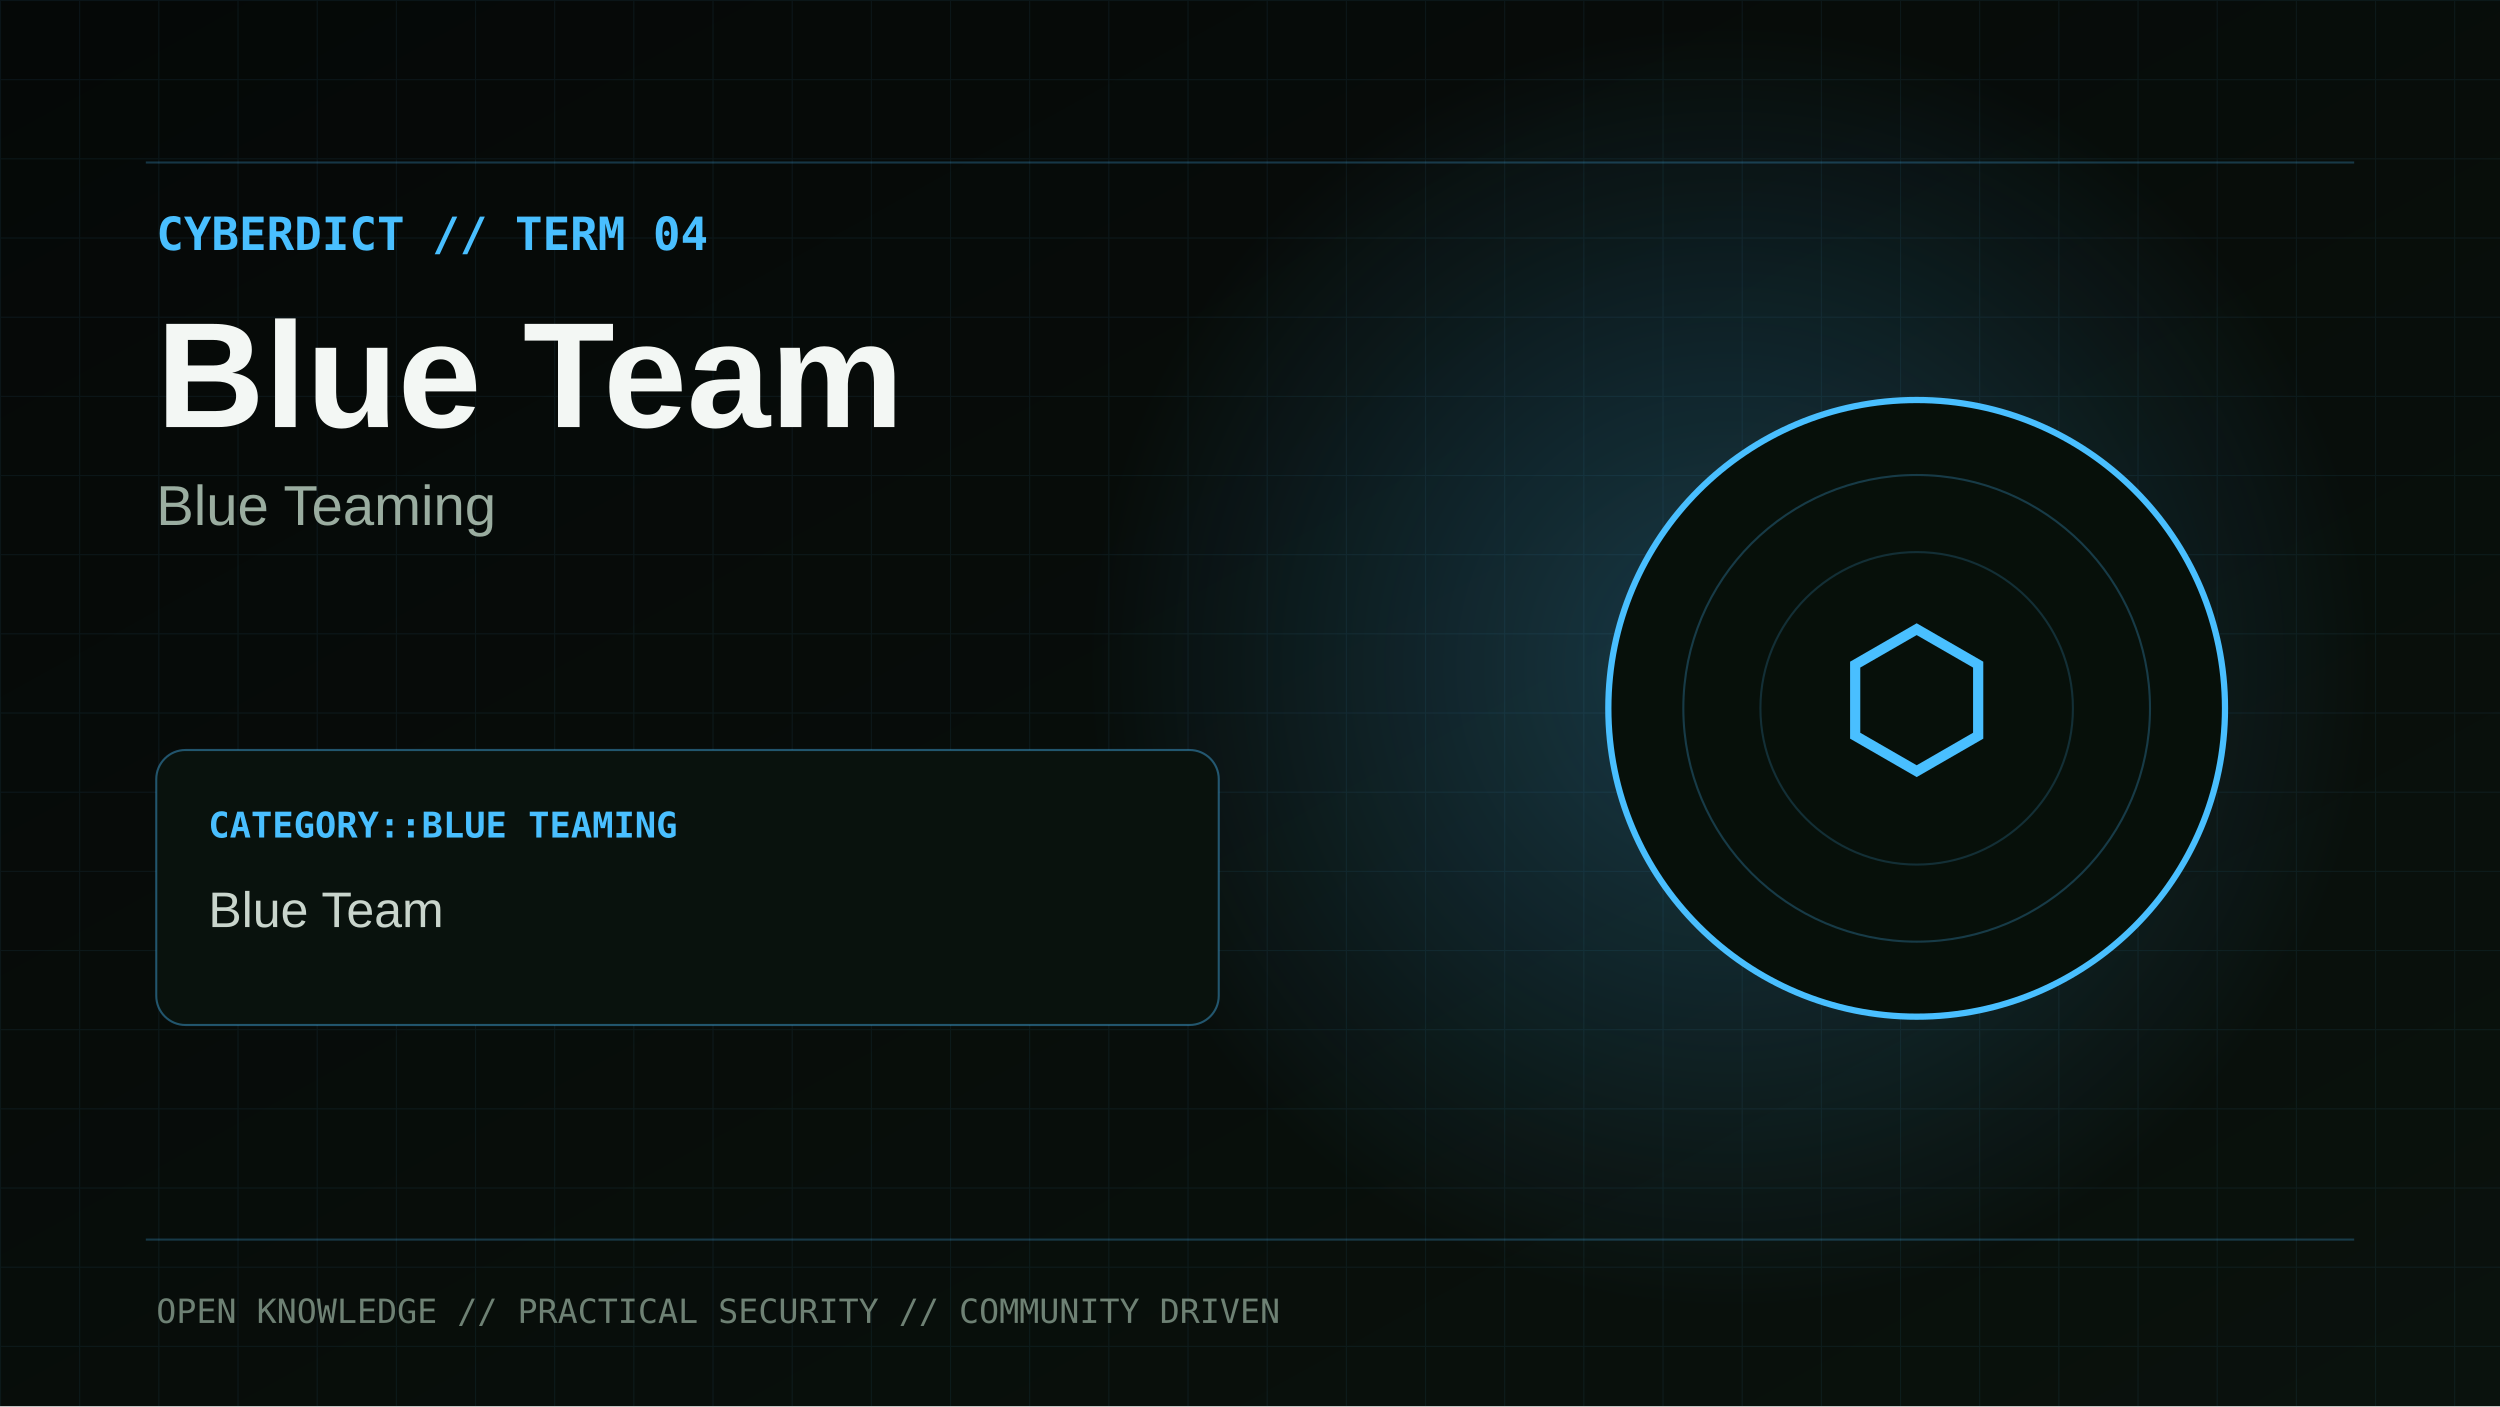
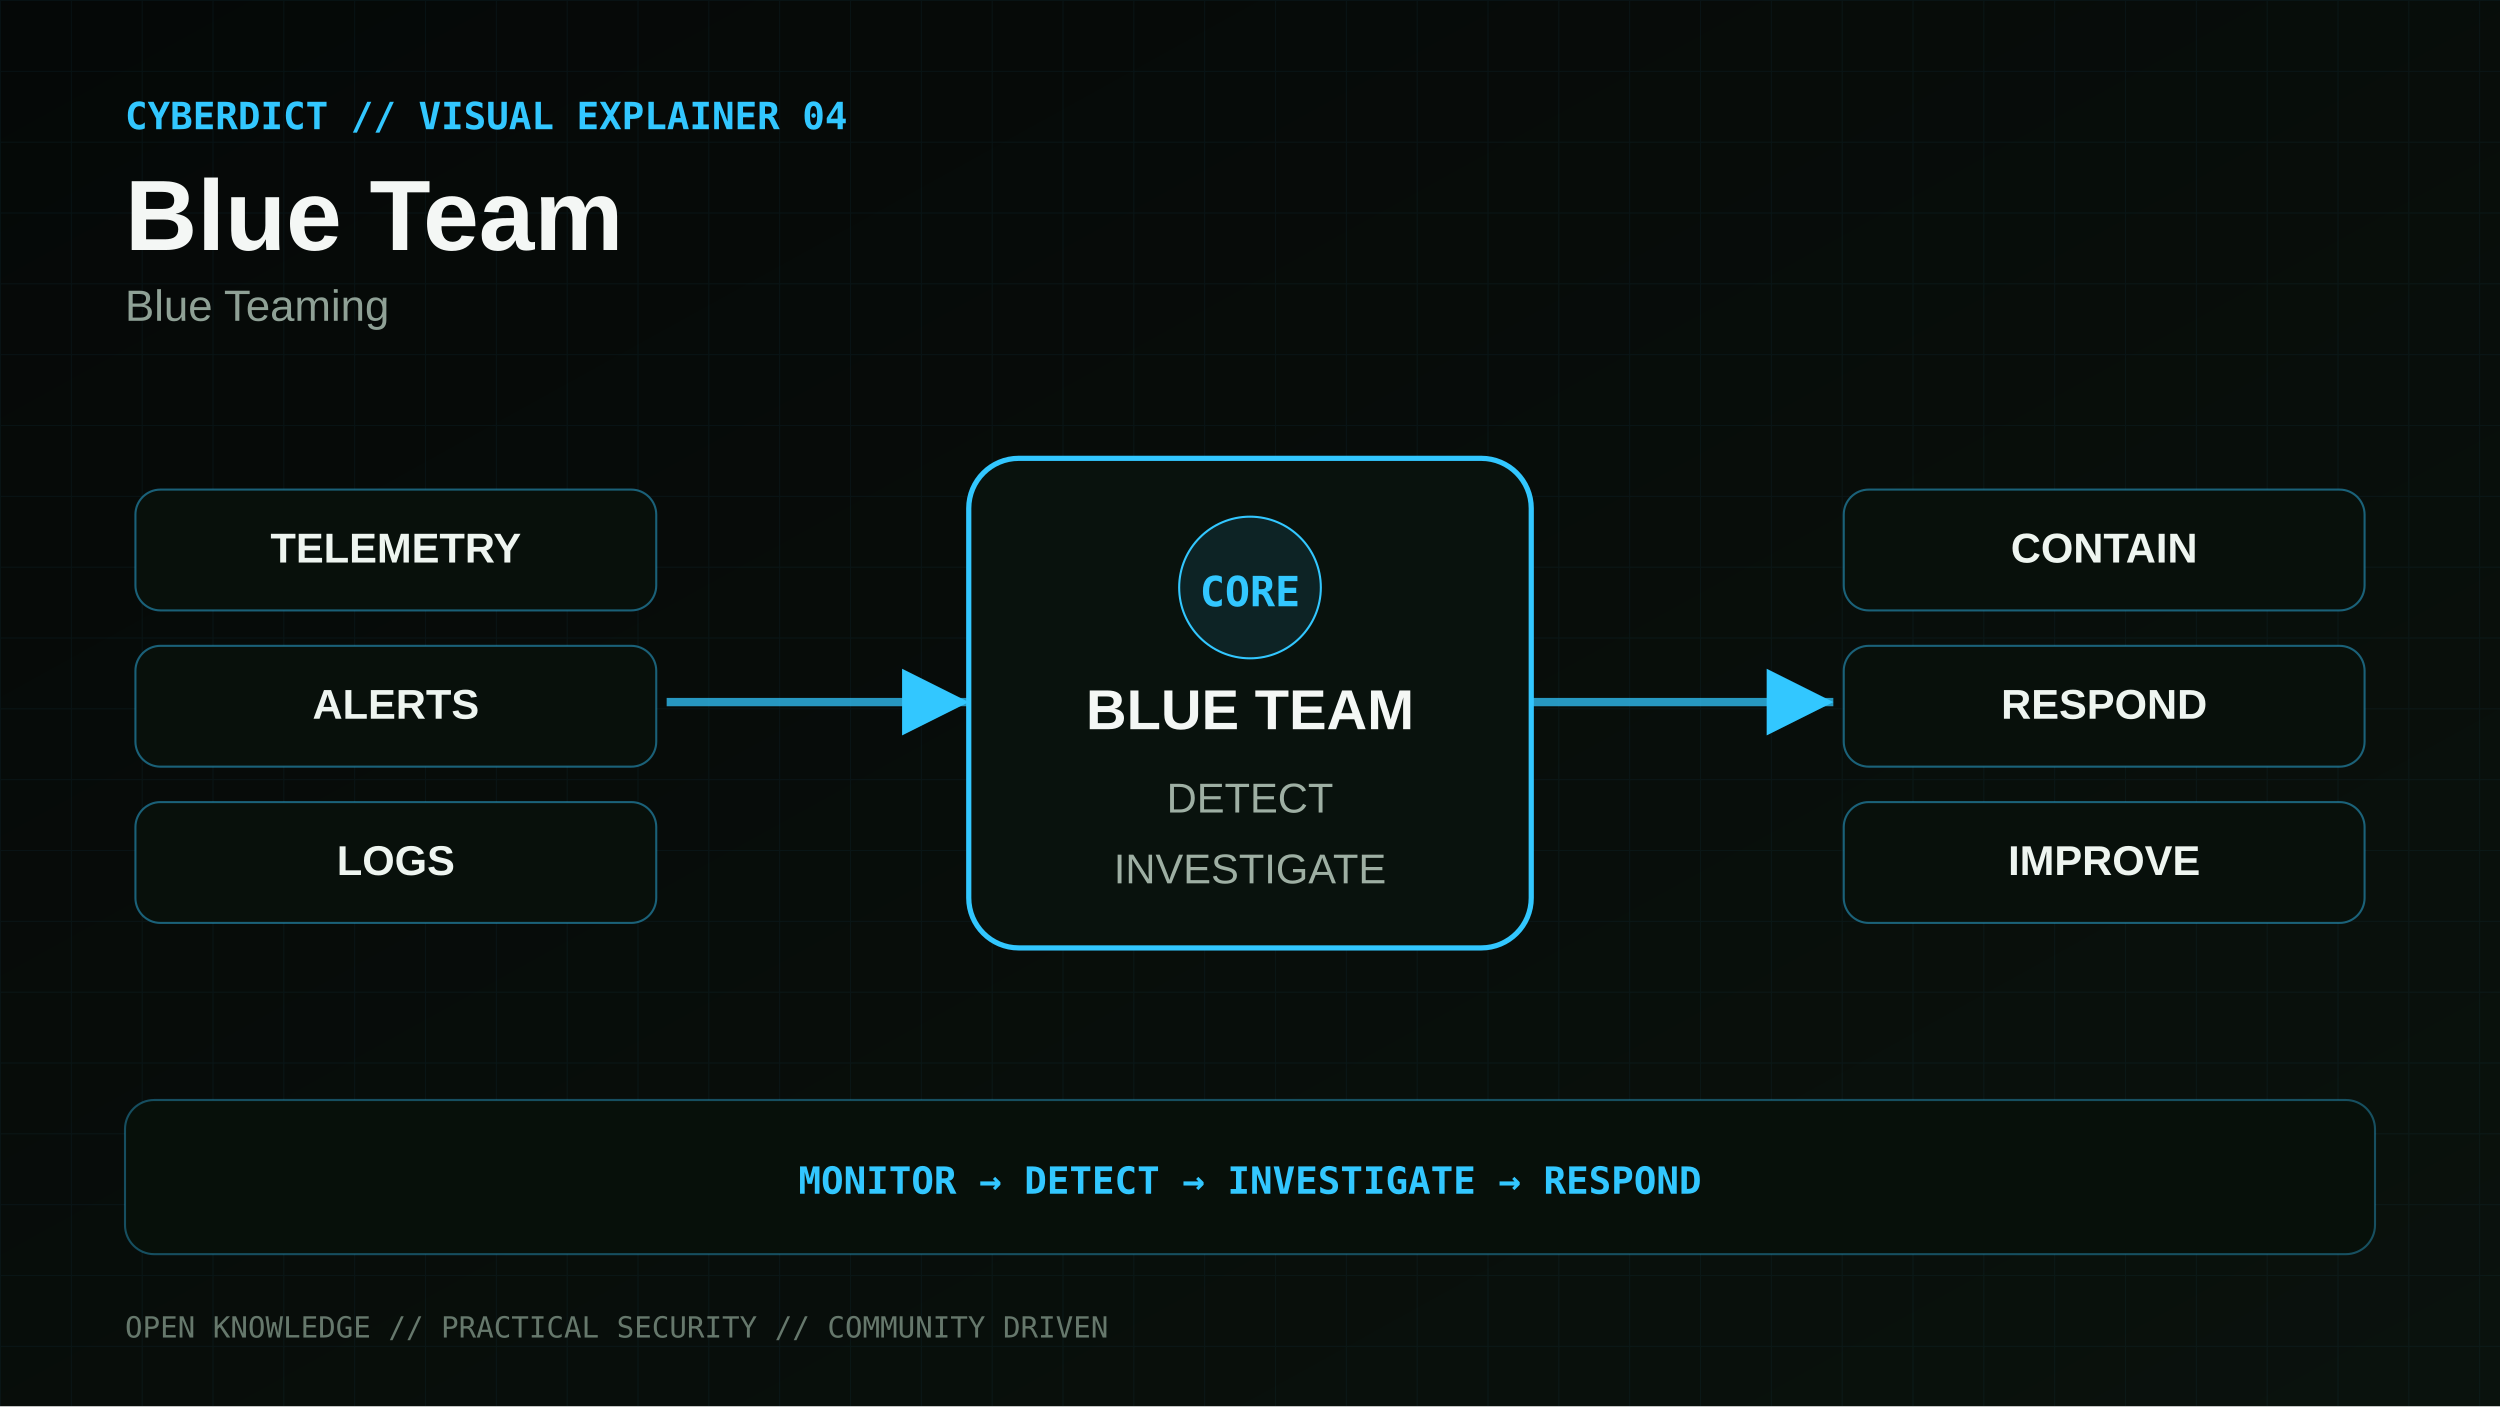
<svg xmlns="http://www.w3.org/2000/svg" width="1200" height="675" viewBox="0 0 1200 675">
  <defs>
    <linearGradient id="bg" x1="0" y1="0" x2="1" y2="1">
-       <stop offset="0" stop-color="#050807" />
+       <stop stop-color="#050807" />
      <stop offset="1" stop-color="#0a120d" />
    </linearGradient>
-     <radialGradient id="glow">
-       <stop offset="0" stop-color="#49bfff" stop-opacity=".25" />
-       <stop offset="1" stop-color="#49bfff" stop-opacity="0" />
-     </radialGradient>
-     <pattern id="grid" width="38" height="38" patternUnits="userSpaceOnUse">
-       <path d="M38 0H0V38" fill="none" stroke="#49bfff" stroke-opacity=".07" />
+     <pattern id="g" width="34" height="34" patternUnits="userSpaceOnUse">
+       <path d="M34 0H0V34" fill="none" stroke="#32c7ff" stroke-opacity=".05" />
    </pattern>
-     <filter id="shadow">
-       <feGaussianBlur stdDeviation="12" />
-     </filter>
+     <marker id="a" markerWidth="10" markerHeight="10" refX="8" refY="4" orient="auto">
+       <path d="M0,0 L8,4 L0,8 Z" fill="#32c7ff" />
+     </marker>
  </defs>
  <rect width="1200" height="675" fill="url(#bg)" />
-   <rect width="1200" height="675" fill="url(#grid)" />
-   <circle cx="830" cy="320" r="310" fill="url(#glow)" />
-   <path d="M70 78H1130M70 595H1130" stroke="#49bfff" stroke-opacity=".25" />
-   <text x="75" y="120" fill="#49bfff" font-family="monospace" font-size="22" font-weight="700">CYBERDICT // TERM 04</text>
-   <text x="75" y="205" fill="#f3f7f4" font-family="Arial,Helvetica,sans-serif" font-size="72" font-weight="800">Blue Team</text>
-   <text x="75" y="252" fill="#9aada0" font-family="Arial,Helvetica,sans-serif" font-size="27">Blue Teaming</text>
-   <g transform="translate(750 170)">
-     <circle cx="170" cy="170" r="148" fill="#07100a" stroke="#49bfff" stroke-width="3" />
-     <circle cx="170" cy="170" r="112" fill="none" stroke="#49bfff" stroke-opacity=".25" />
-     <circle cx="170" cy="170" r="75" fill="none" stroke="#49bfff" stroke-opacity=".18" />
-     <text x="170" y="195" text-anchor="middle" fill="#49bfff" font-family="Arial,Helvetica,sans-serif" font-size="88" font-weight="800">⬡</text>
-   </g>
-   <rect x="75" y="360" width="510" height="132" rx="14" fill="#09120d" stroke="#49bfff" stroke-opacity=".4" />
-   <text x="100" y="402" fill="#49bfff" font-family="monospace" font-size="17" font-weight="700">CATEGORY::BLUE TEAMING</text>
-   <text x="100" y="445" fill="#c9d5cc" font-family="Arial,Helvetica,sans-serif" font-size="24">Blue Team</text>
-   <text x="75" y="635" fill="#6e8174" font-family="monospace" font-size="16">OPEN KNOWLEDGE  //  PRACTICAL SECURITY  //  COMMUNITY DRIVEN</text>
+   <rect width="1200" height="675" fill="url(#g)" />
+   <text x="60" y="62" fill="#32c7ff" font-family="monospace" font-size="18" font-weight="700">CYBERDICT // VISUAL EXPLAINER 04</text>
+   <text x="60" y="120" fill="#f4f7f5" font-family="Arial" font-size="48" font-weight="800">Blue Team</text>
+   <text x="60" y="154" fill="#8fa196" font-family="Arial" font-size="21">Blue Teaming</text>
+   <line x1="320" y1="337" x2="465" y2="337" stroke="#32c7ff" stroke-width="4" stroke-opacity=".75" marker-end="url(#a)" />
+   <line x1="735" y1="337" x2="880" y2="337" stroke="#32c7ff" stroke-width="4" stroke-opacity=".75" marker-end="url(#a)" />
+   <rect x="65" y="235" width="250" height="58" rx="12" fill="#08100b" stroke="#32c7ff" stroke-opacity=".45" />
+   <text x="190.0" y="270.0" text-anchor="middle" fill="#eef5f0" font-family="Arial" font-size="20" font-weight="700">TELEMETRY</text>
+   <rect x="65" y="310" width="250" height="58" rx="12" fill="#08100b" stroke="#32c7ff" stroke-opacity=".45" />
+   <text x="190.0" y="345.0" text-anchor="middle" fill="#eef5f0" font-family="Arial" font-size="20" font-weight="700">ALERTS</text>
+   <rect x="65" y="385" width="250" height="58" rx="12" fill="#08100b" stroke="#32c7ff" stroke-opacity=".45" />
+   <text x="190.0" y="420.0" text-anchor="middle" fill="#eef5f0" font-family="Arial" font-size="20" font-weight="700">LOGS</text>
+   <rect x="465" y="220" width="270" height="235" rx="24" fill="#09120d" stroke="#32c7ff" stroke-width="2.5" />
+   <circle cx="600" cy="282" r="34" fill="#32c7ff" fill-opacity=".10" stroke="#32c7ff" />
+   <text x="600" y="291" text-anchor="middle" fill="#32c7ff" font-family="monospace" font-size="20" font-weight="800">CORE</text>
+   <text x="600" y="350" text-anchor="middle" fill="#f4f7f5" font-family="Arial" font-size="27" font-weight="800">BLUE TEAM</text>
+   <text x="600" y="390" text-anchor="middle" fill="#9eafa3" font-family="Arial" font-size="20">DETECT</text>
+   <text x="600" y="424" text-anchor="middle" fill="#9eafa3" font-family="Arial" font-size="20">INVESTIGATE</text>
+   <rect x="885" y="235" width="250" height="58" rx="12" fill="#08100b" stroke="#32c7ff" stroke-opacity=".45" />
+   <text x="1010.0" y="270.0" text-anchor="middle" fill="#eef5f0" font-family="Arial" font-size="20" font-weight="700">CONTAIN</text>
+   <rect x="885" y="310" width="250" height="58" rx="12" fill="#08100b" stroke="#32c7ff" stroke-opacity=".45" />
+   <text x="1010.0" y="345.0" text-anchor="middle" fill="#eef5f0" font-family="Arial" font-size="20" font-weight="700">RESPOND</text>
+   <rect x="885" y="385" width="250" height="58" rx="12" fill="#08100b" stroke="#32c7ff" stroke-opacity=".45" />
+   <text x="1010.0" y="420.0" text-anchor="middle" fill="#eef5f0" font-family="Arial" font-size="20" font-weight="700">IMPROVE</text>
+   <rect x="60" y="528" width="1080" height="74" rx="14" fill="#07100a" stroke="#32c7ff" stroke-opacity=".35" />
+   <text x="600" y="573" text-anchor="middle" fill="#32c7ff" font-family="monospace" font-size="18" font-weight="700">MONITOR → DETECT → INVESTIGATE → RESPOND</text>
+   <text x="60" y="642" fill="#66786c" font-family="monospace" font-size="14">OPEN KNOWLEDGE // PRACTICAL SECURITY // COMMUNITY DRIVEN</text>
</svg>
